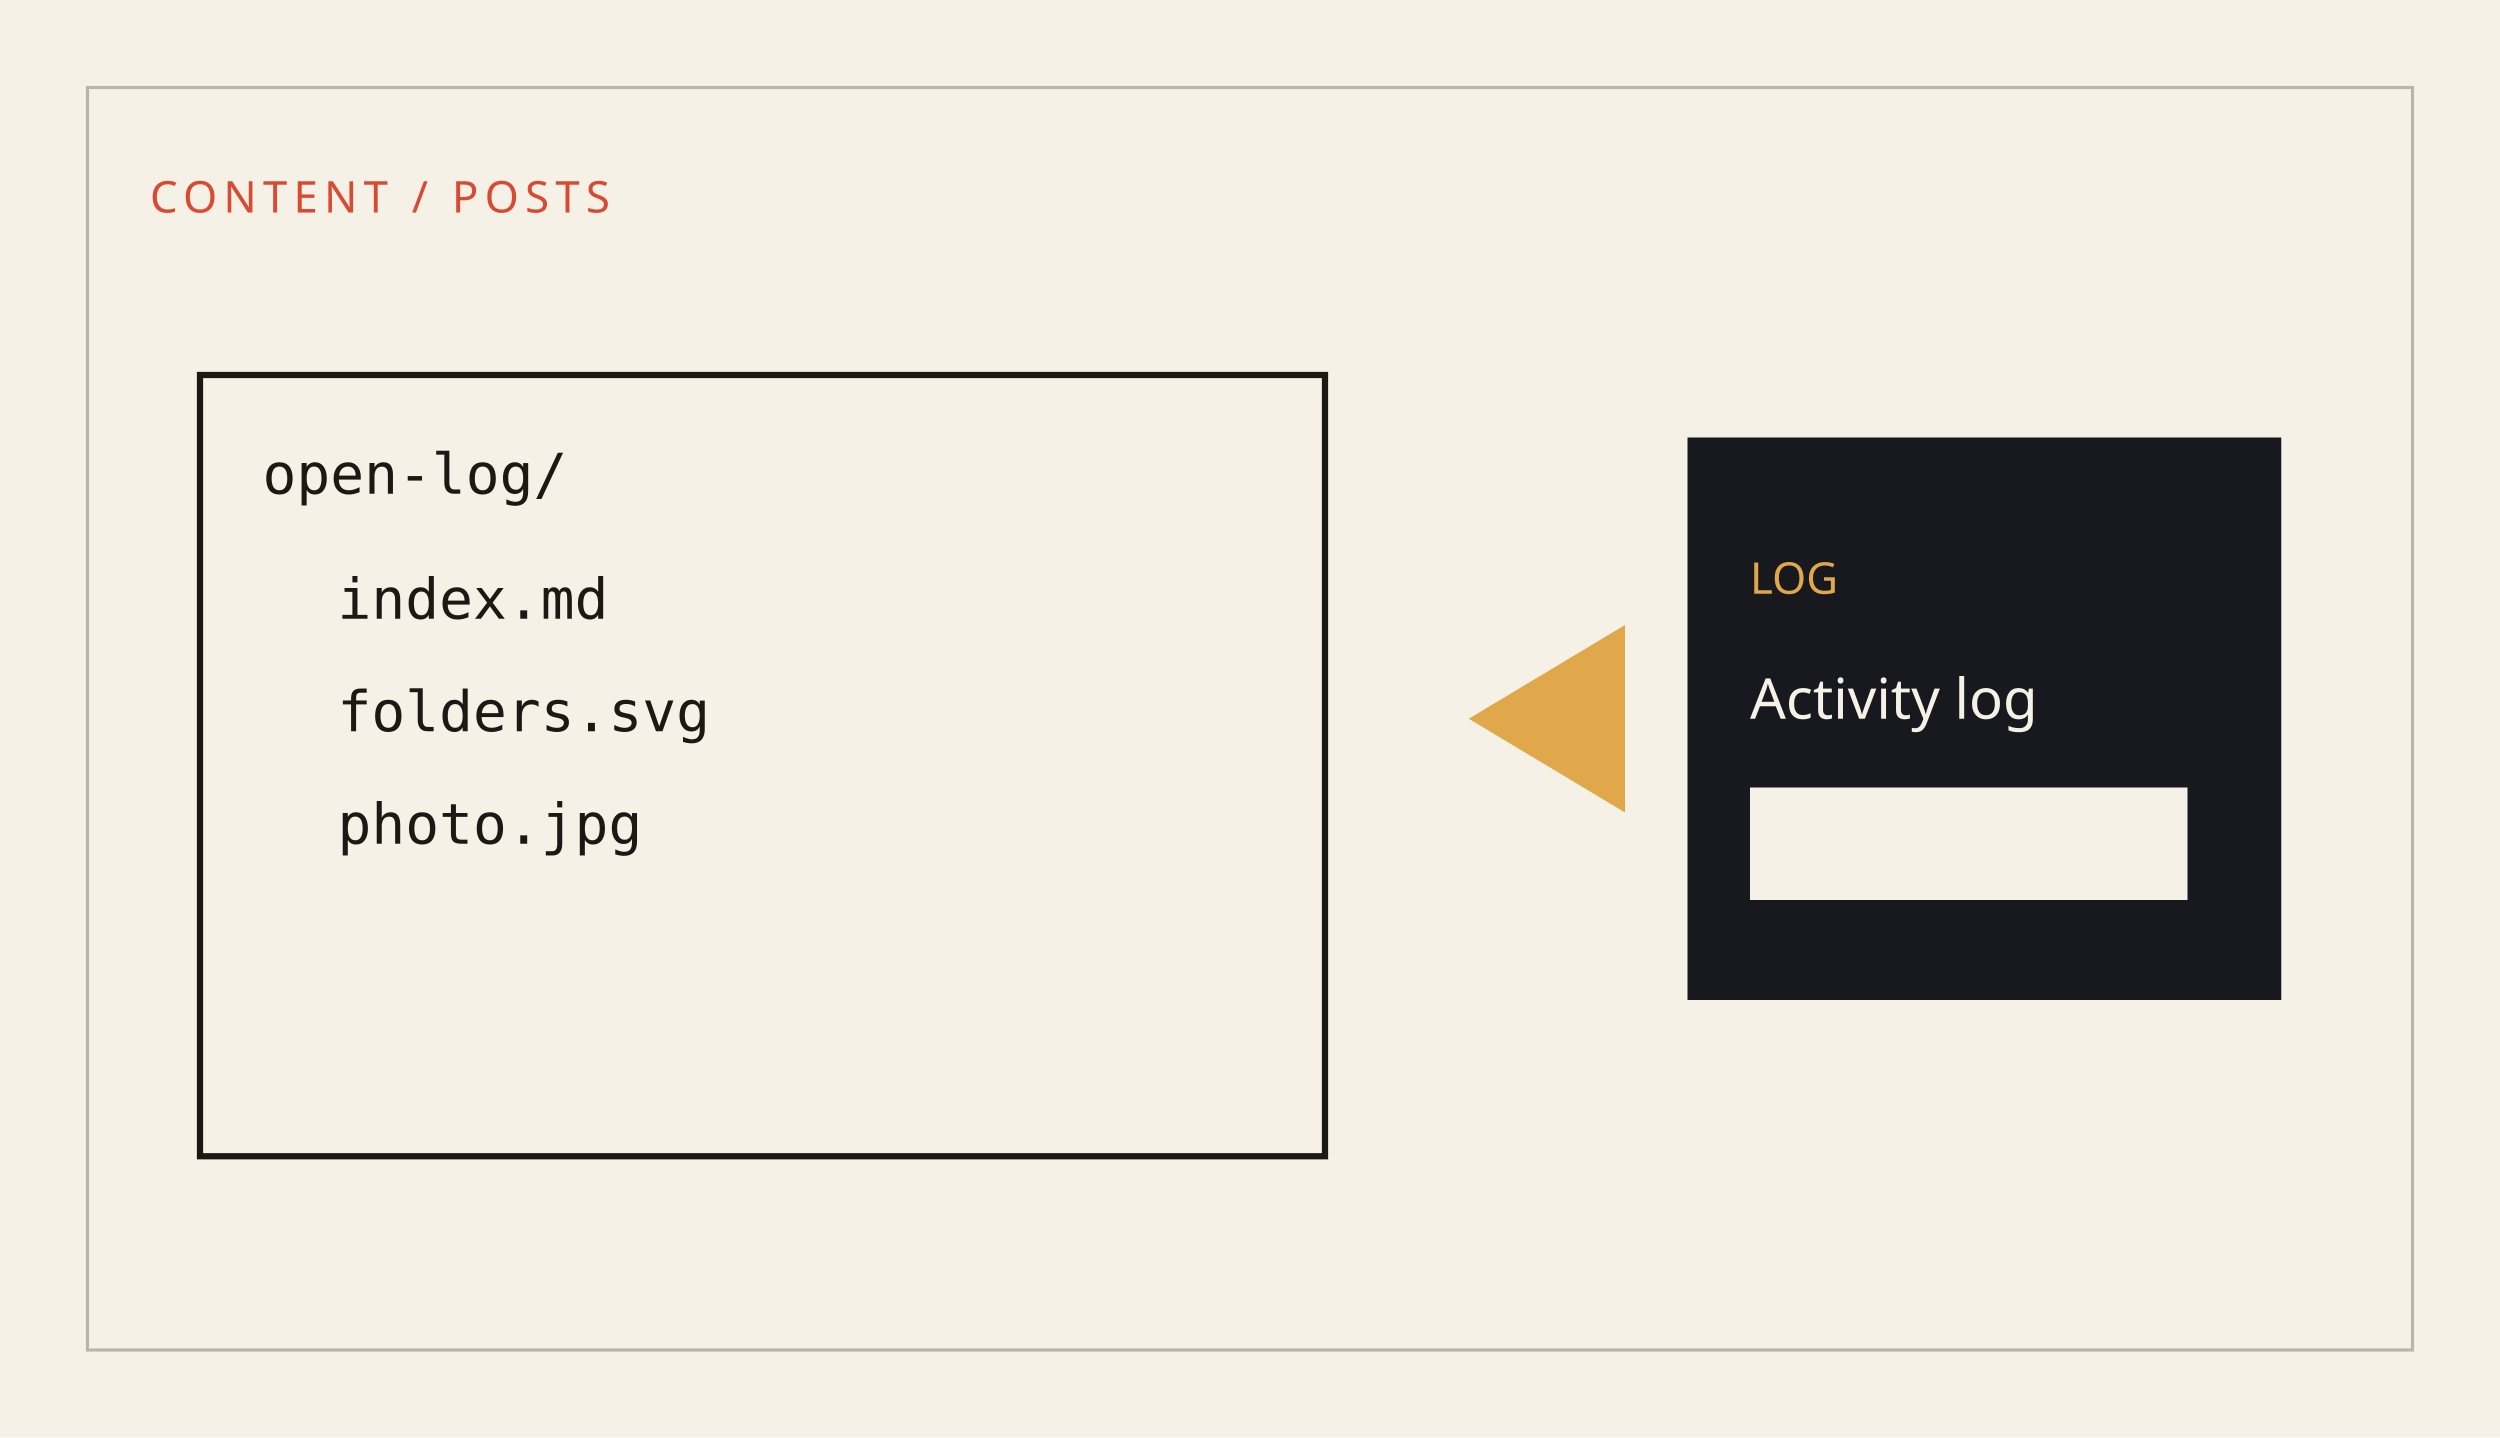
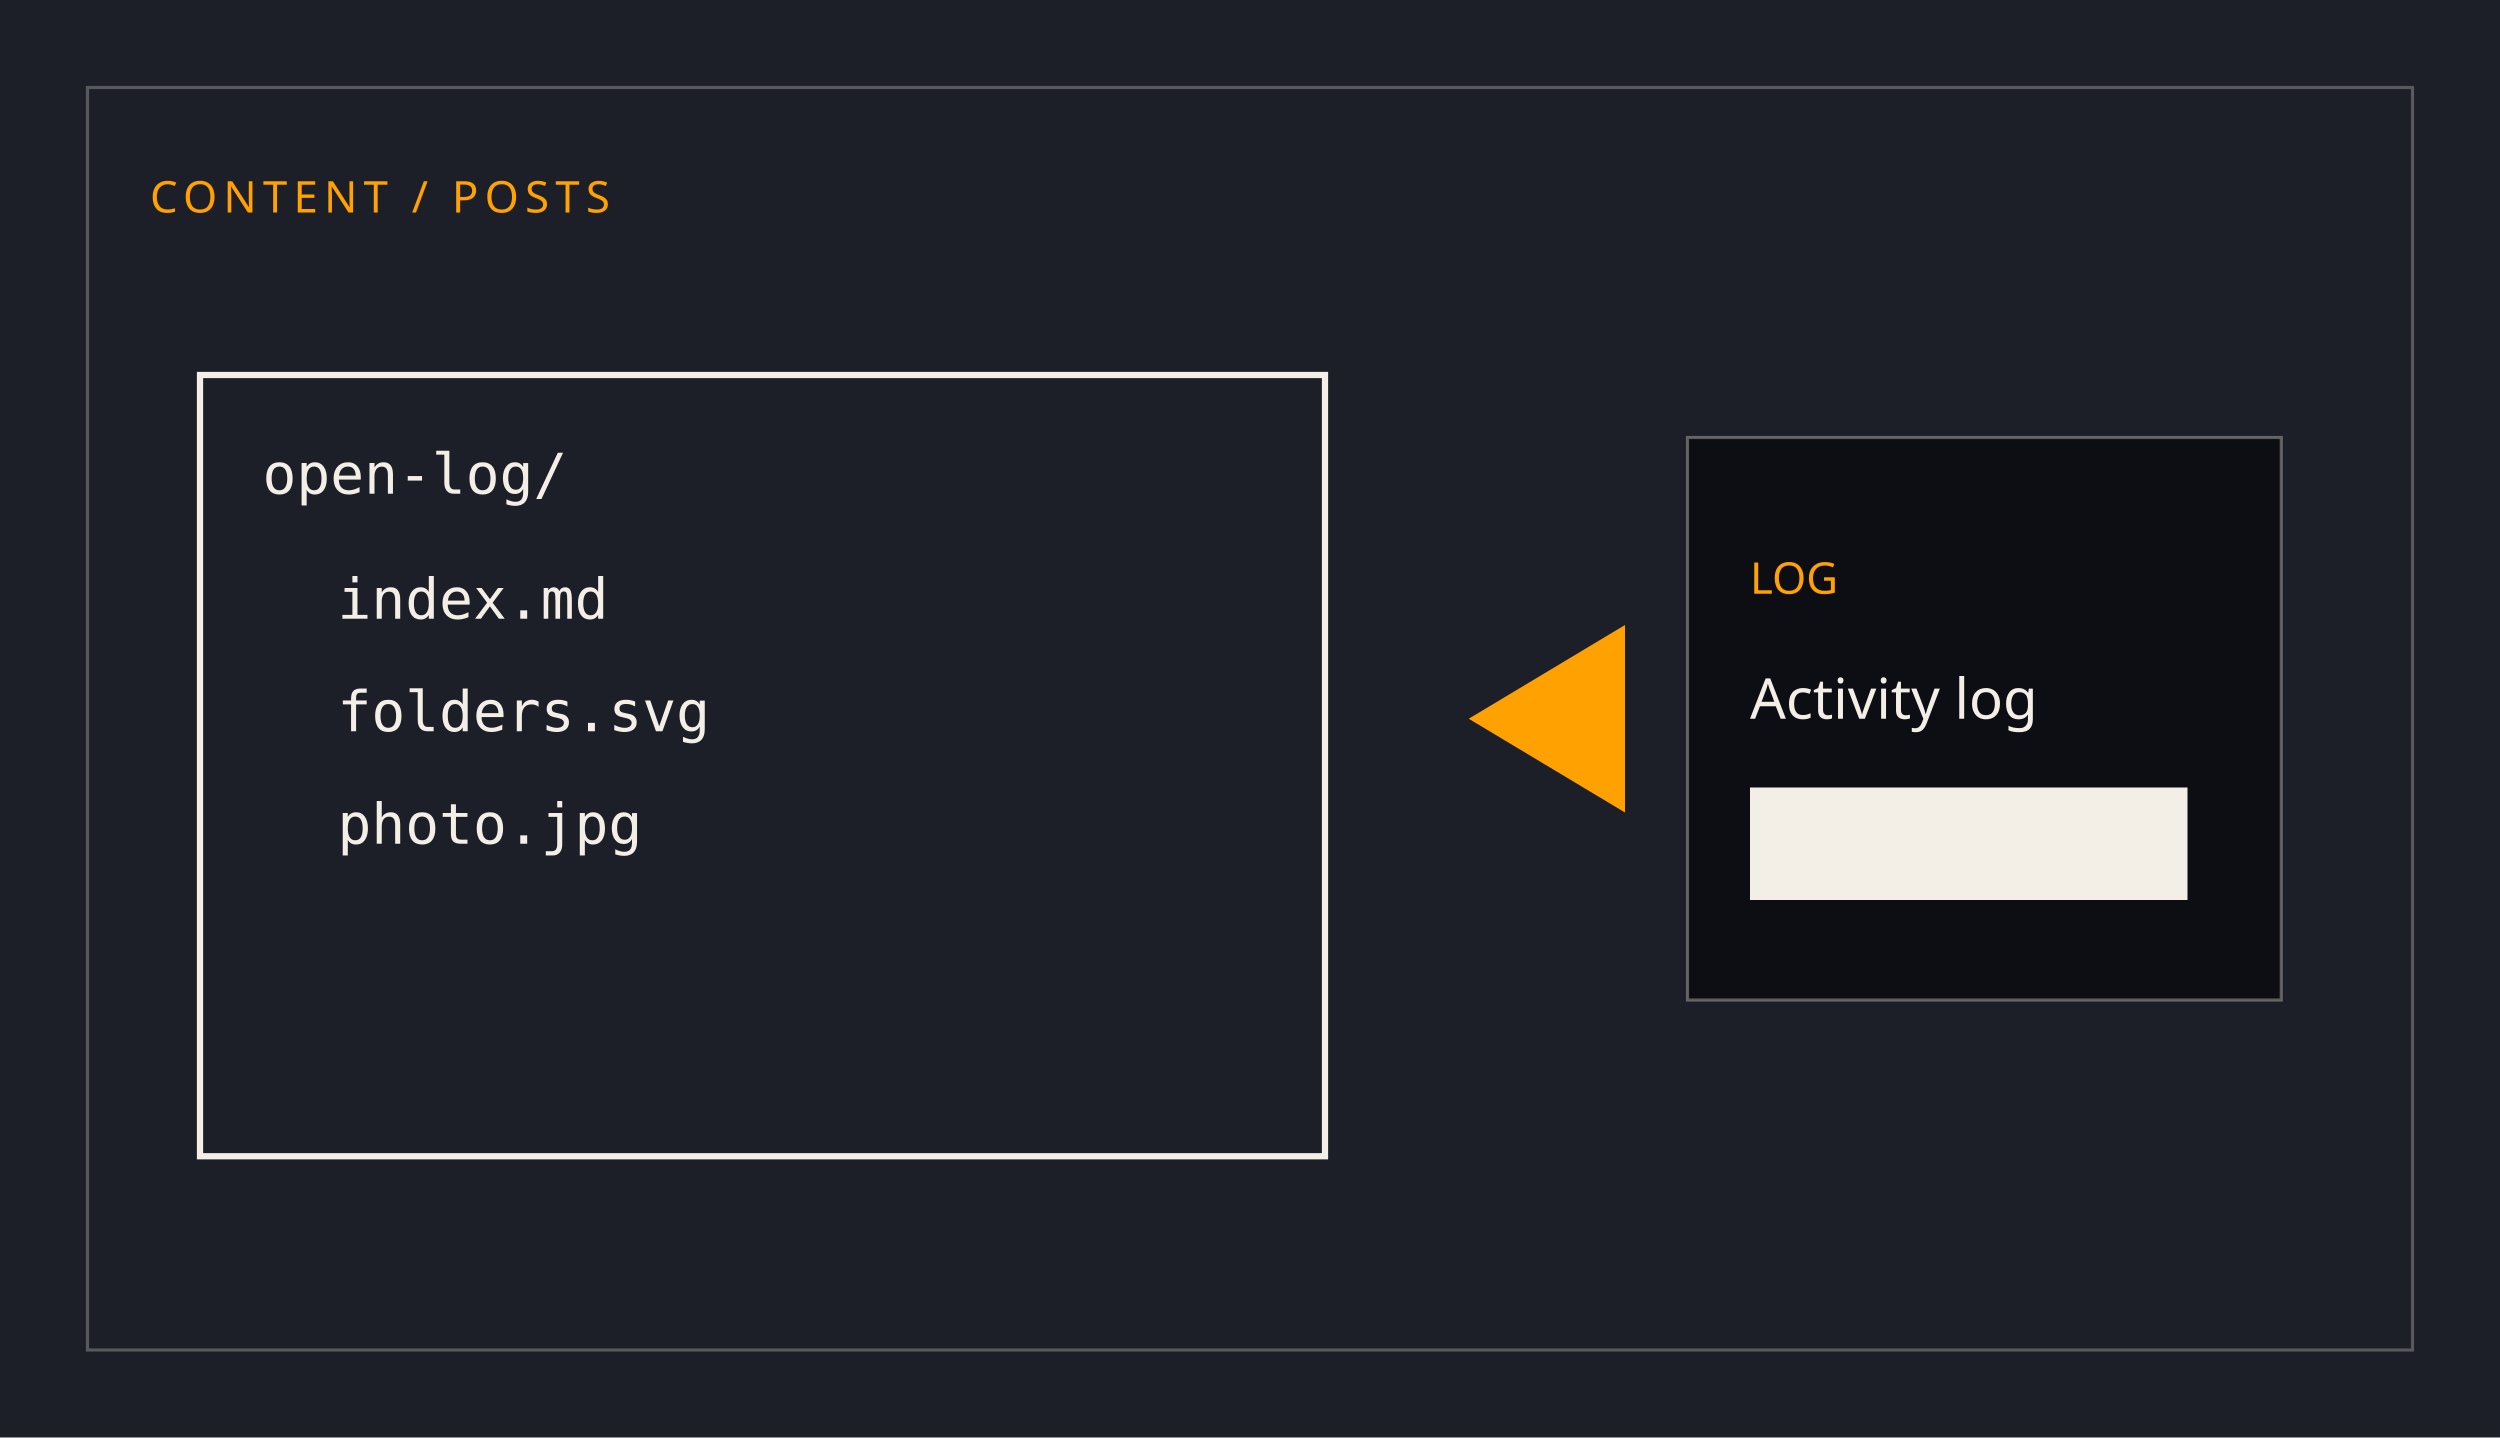
<svg xmlns="http://www.w3.org/2000/svg" width="800" height="460" viewBox="0 0 800 460">
-   <rect width="800" height="460" fill="#f6f1e7" />
-   <rect x="28" y="28" width="744" height="404" fill="none" stroke="#1c1915" stroke-opacity="0.28" />
-   <text x="48" y="68" fill="#d84a32" font-family="sans-serif" font-size="14" letter-spacing="2">CONTENT / POSTS</text>
-   <rect x="64" y="120" width="360" height="250" fill="none" stroke="#1c1915" stroke-width="2" />
-   <text x="84" y="158" fill="#1c1915" font-family="ui-monospace, monospace" font-size="18">open-log/</text>
-   <text x="108" y="198" fill="#1c1915" font-family="ui-monospace, monospace" font-size="18">index.md</text>
-   <text x="108" y="234" fill="#1c1915" font-family="ui-monospace, monospace" font-size="18">folders.svg</text>
-   <text x="108" y="270" fill="#1c1915" font-family="ui-monospace, monospace" font-size="18">photo.jpg</text>
-   <polygon points="470,230 520,200 520,260" fill="#e0a84a" />
-   <rect x="540" y="140" width="190" height="180" fill="#17191e" />
-   <text x="560" y="190" fill="#e0a84a" font-family="sans-serif" font-size="14">LOG</text>
-   <text x="560" y="230" fill="#f6f1e7" font-family="sans-serif" font-size="18">Activity log</text>
-   <rect x="560" y="252" width="140" height="36" fill="#f6f1e7" />
+   <rect width="800" height="460" fill="#1c1f28" />
+   <rect x="28" y="28" width="744" height="404" fill="none" stroke="#f3eee6" stroke-opacity="0.28" />
+   <text x="48" y="68" fill="#ffa100" font-family="sans-serif" font-size="14" letter-spacing="2">CONTENT / POSTS</text>
+   <rect x="64" y="120" width="360" height="250" fill="none" stroke="#f3eee6" stroke-width="2" />
+   <text x="84" y="158" fill="#f3eee6" font-family="ui-monospace, monospace" font-size="18">open-log/</text>
+   <text x="108" y="198" fill="#f3eee6" font-family="ui-monospace, monospace" font-size="18">index.md</text>
+   <text x="108" y="234" fill="#f3eee6" font-family="ui-monospace, monospace" font-size="18">folders.svg</text>
+   <text x="108" y="270" fill="#f3eee6" font-family="ui-monospace, monospace" font-size="18">photo.jpg</text>
+   <polygon points="470,230 520,200 520,260" fill="#ffa100" />
+   <rect x="540" y="140" width="190" height="180" fill="#0c0e13" stroke="#f3eee6" stroke-opacity="0.35" />
+   <text x="560" y="190" fill="#ffa100" font-family="sans-serif" font-size="14">LOG</text>
+   <text x="560" y="230" fill="#f3eee6" font-family="sans-serif" font-size="18">Activity log</text>
+   <rect x="560" y="252" width="140" height="36" fill="#f3eee6" />
</svg>
